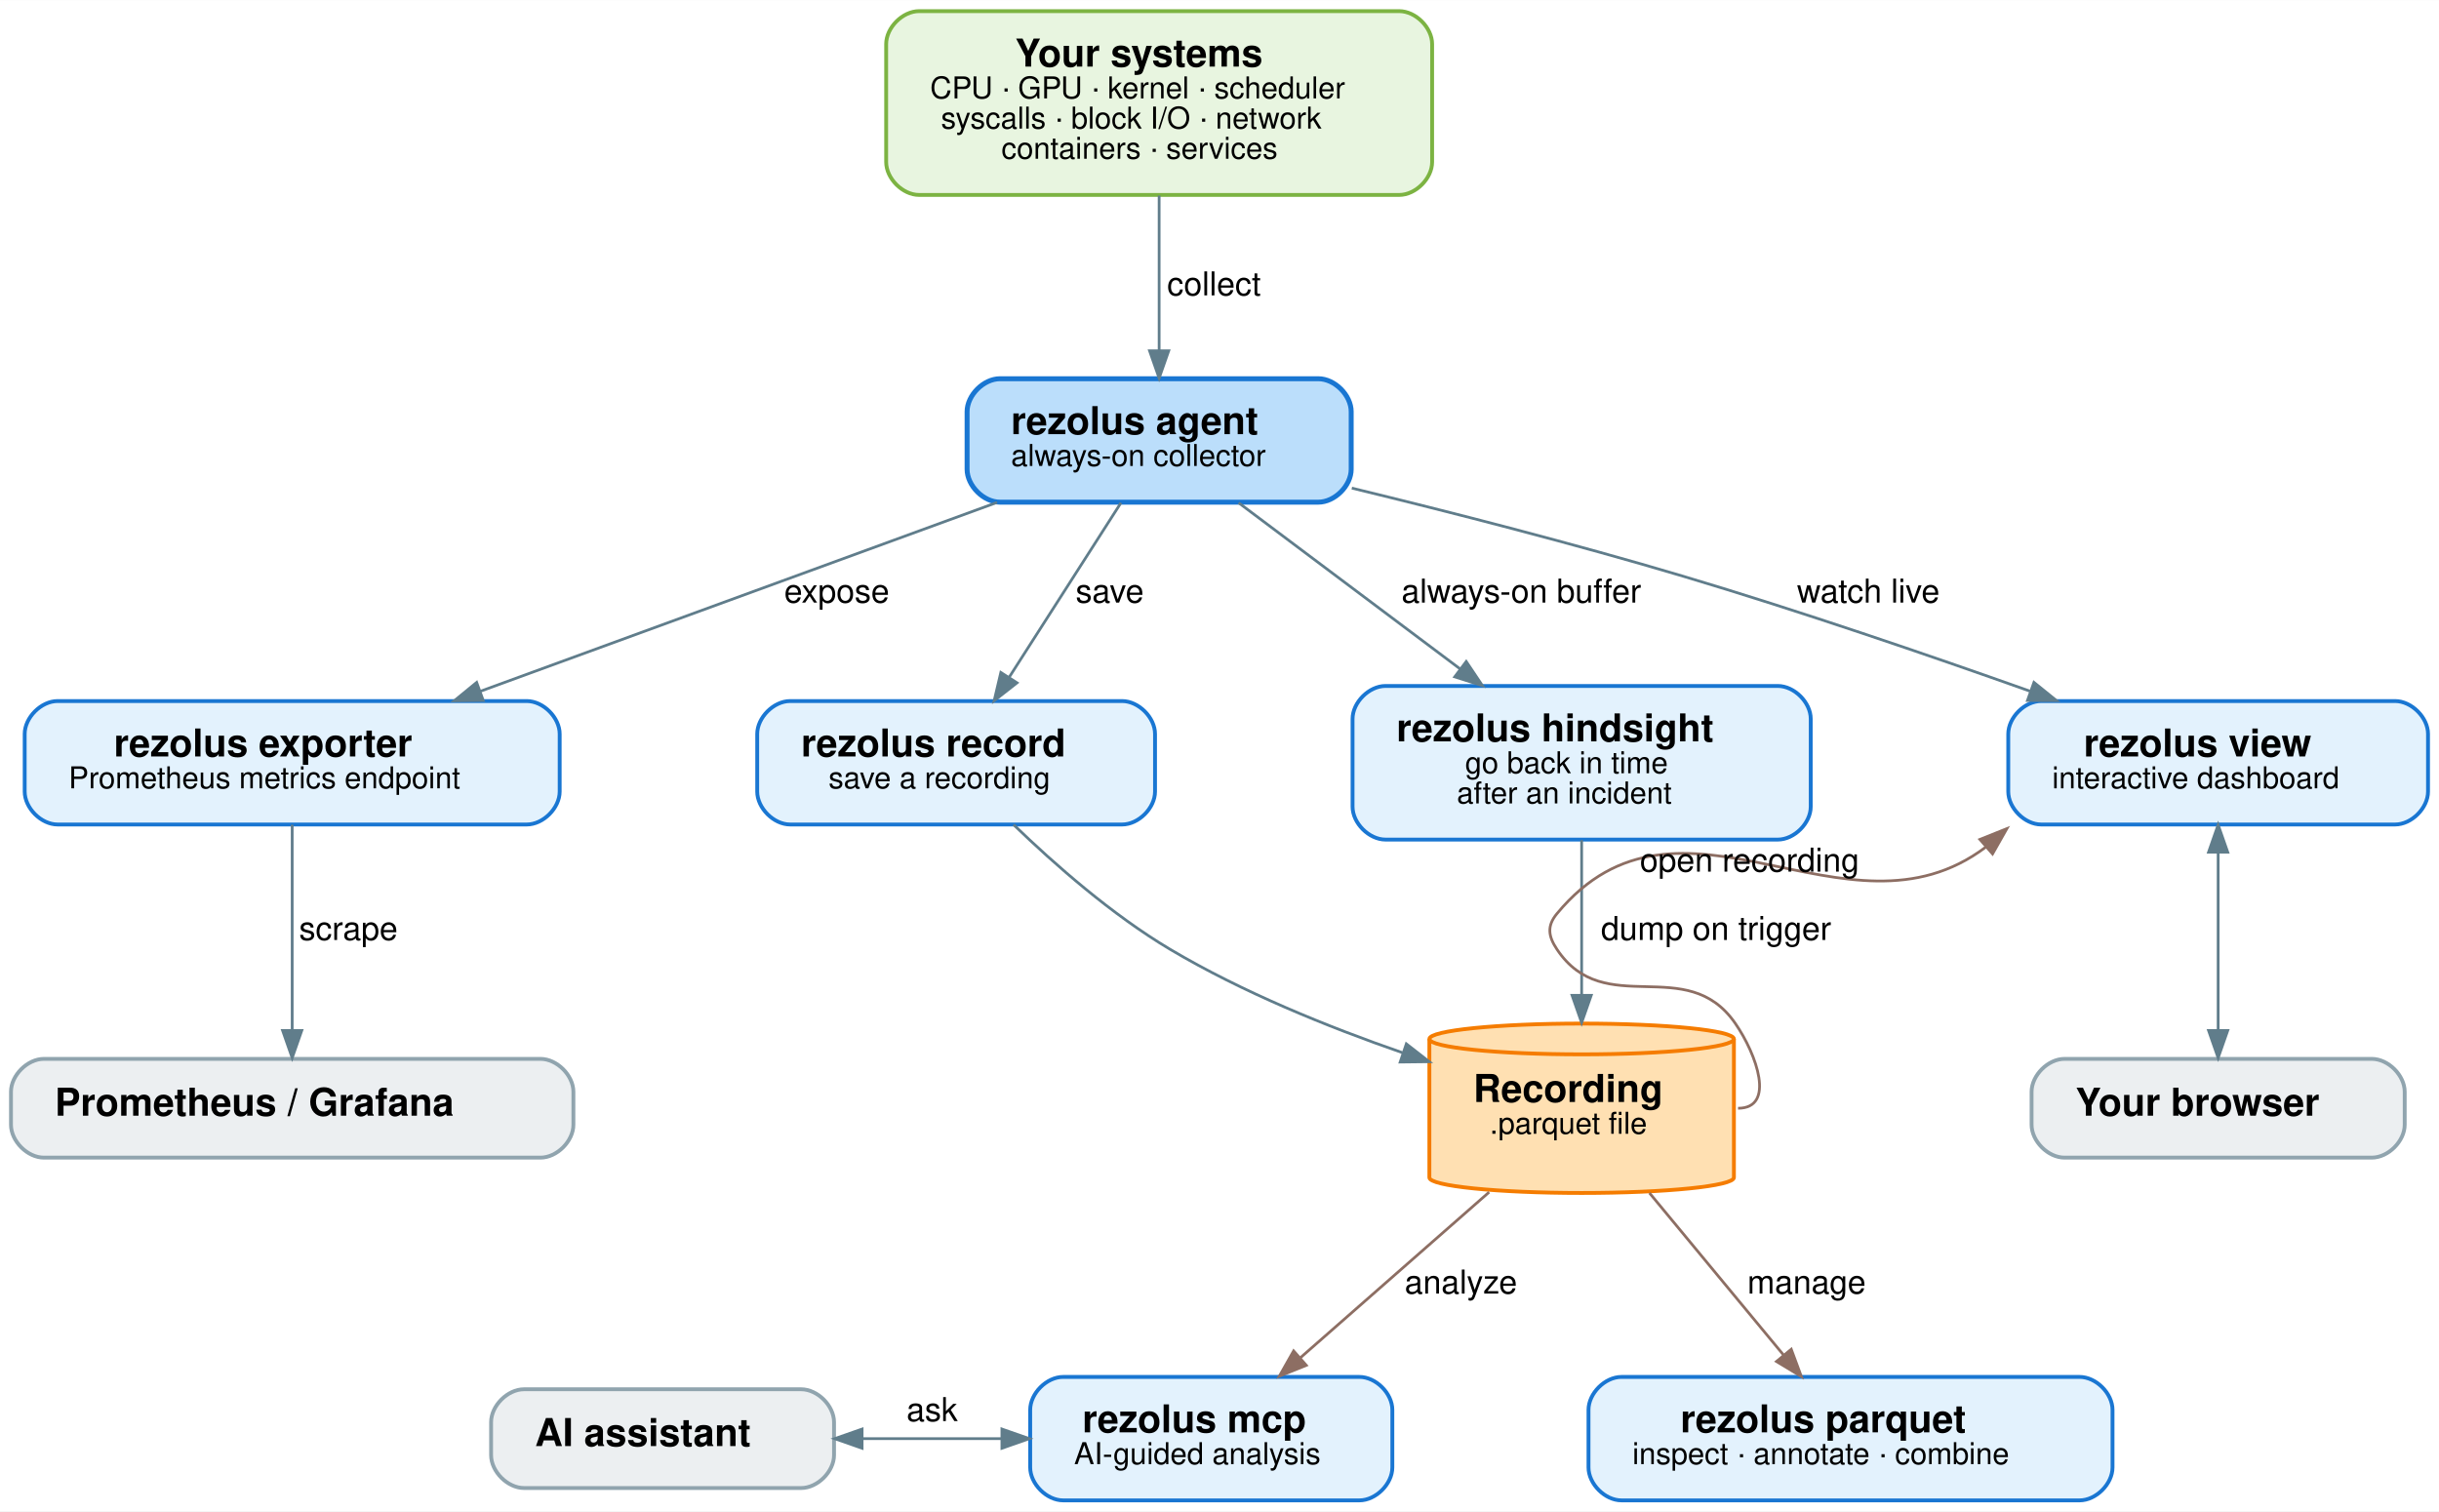
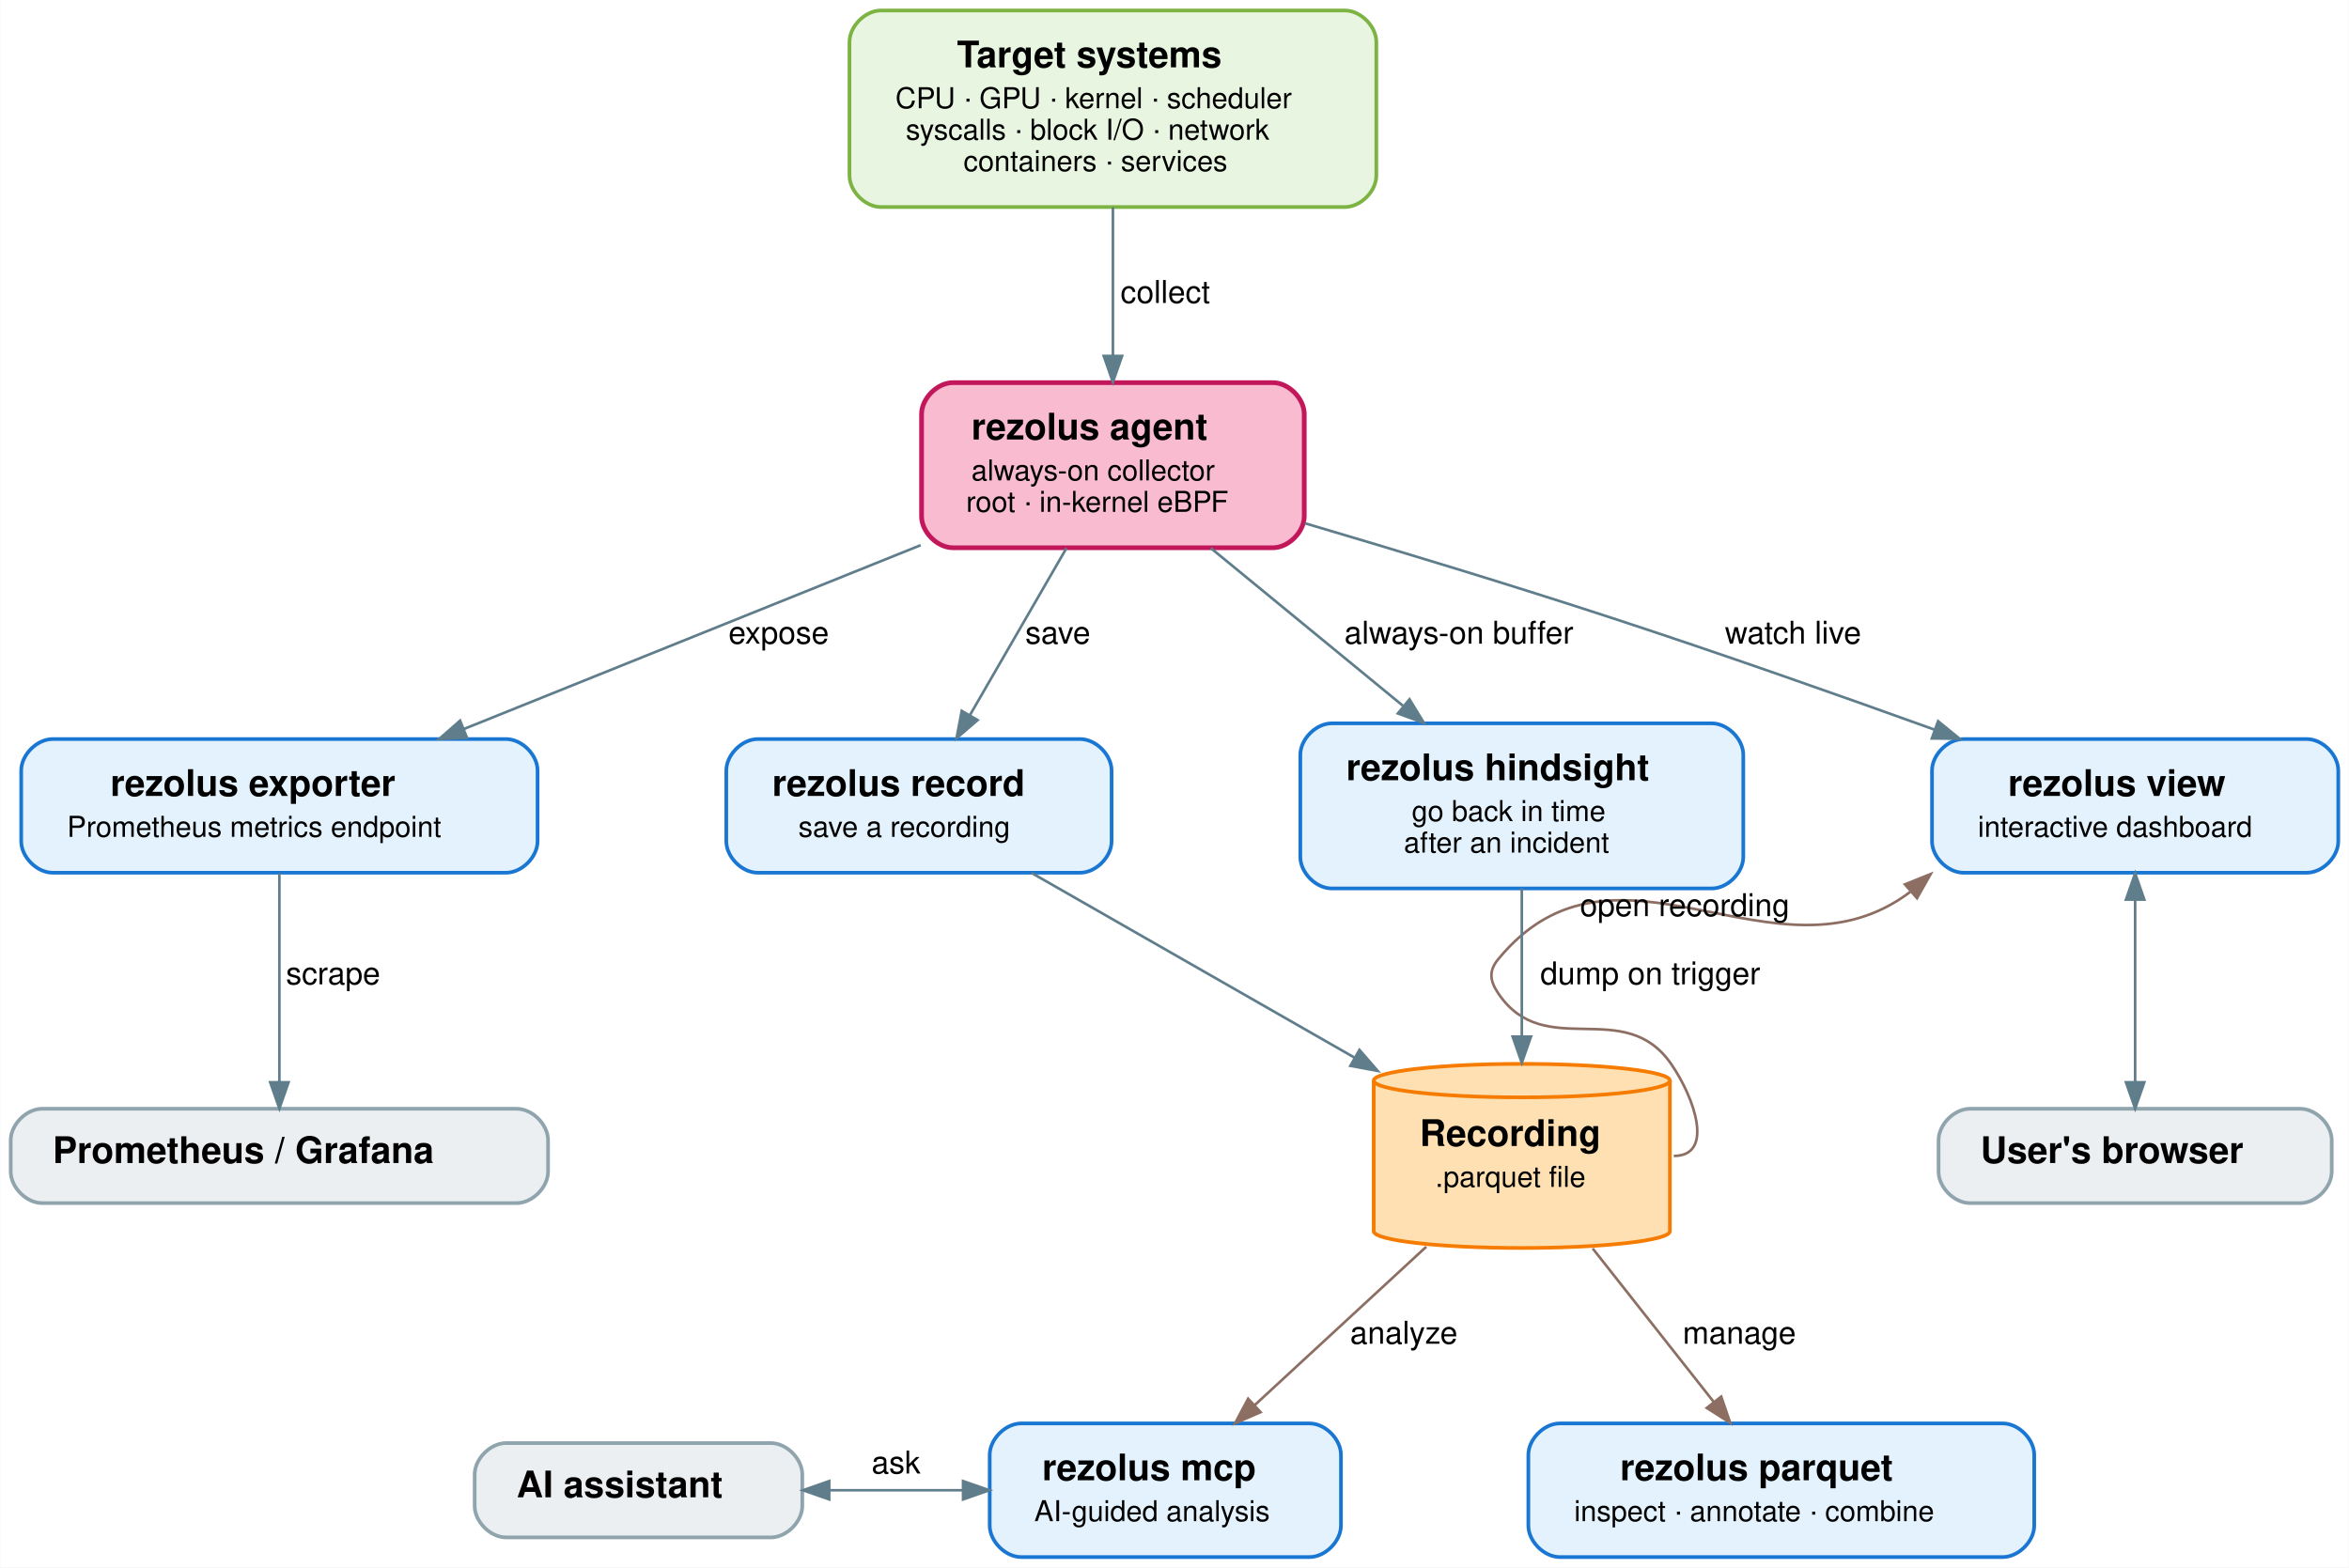
- <svg xmlns="http://www.w3.org/2000/svg" width="889pt" height="551pt" viewBox="0.00 0.00 889.00 550.88">
-   <g id="graph0" class="graph" transform="scale(1 1) rotate(0) translate(4 546.88)">
-     <polygon fill="white" stroke="transparent" points="-4,4 -4,-546.88 885,-546.88 885,4 -4,4" />
+ <svg xmlns="http://www.w3.org/2000/svg" width="896pt" height="598pt" viewBox="0.00 0.00 896.00 598.12">
+   <g id="graph0" class="graph" transform="scale(1 1) rotate(0) translate(4 594.12)">
+     <polygon fill="white" stroke="transparent" points="-4,4 -4,-594.12 892,-594.12 892,4 -4,4" />
    <g id="node1" class="node">
-       <path fill="#e8f5e0" stroke="#7cb342" stroke-width="1.4" d="M506,-542.88C506,-542.88 331,-542.88 331,-542.88 325,-542.88 319,-536.88 319,-530.88 319,-530.88 319,-487.88 319,-487.88 319,-481.88 325,-475.88 331,-475.88 331,-475.88 506,-475.88 506,-475.88 512,-475.88 518,-481.88 518,-487.88 518,-487.88 518,-530.88 518,-530.88 518,-536.88 512,-542.88 506,-542.88" />
-       <text text-anchor="start" x="366" y="-522.67" font-family="Helvetica,sans-Serif" font-weight="bold" font-size="14.00">Your systems</text>
-       <text text-anchor="start" x="335" y="-511.07" font-family="Helvetica,sans-Serif" font-size="11.00">CPU · GPU · kernel · scheduler</text>
-       <text text-anchor="start" x="339" y="-500.07" font-family="Helvetica,sans-Serif" font-size="11.00">syscalls · block I/O · network</text>
-       <text text-anchor="start" x="361" y="-489.07" font-family="Helvetica,sans-Serif" font-size="11.00">containers · services</text>
+       <path fill="#e8f5e0" stroke="#7cb342" stroke-width="1.4" d="M509,-590.12C509,-590.12 332,-590.12 332,-590.12 326,-590.12 320,-584.12 320,-578.12 320,-578.12 320,-527.12 320,-527.12 320,-521.12 326,-515.12 332,-515.12 332,-515.12 509,-515.12 509,-515.12 515,-515.12 521,-521.12 521,-527.12 521,-527.12 521,-578.12 521,-578.12 521,-584.12 515,-590.12 509,-590.12" />
+       <text text-anchor="start" x="361" y="-568.42" font-family="Helvetica,sans-Serif" font-weight="bold" font-size="14.00">Target systems</text>
+       <text text-anchor="start" x="337.5" y="-552.83" font-family="Helvetica,sans-Serif" font-size="11.00">CPU · GPU · kernel · scheduler</text>
+       <text text-anchor="start" x="341.5" y="-540.83" font-family="Helvetica,sans-Serif" font-size="11.00">syscalls · block I/O · network</text>
+       <text text-anchor="start" x="363.5" y="-528.83" font-family="Helvetica,sans-Serif" font-size="11.00">containers · services</text>
    </g>
    <g id="node2" class="node">
-       <path fill="#bbdefb" stroke="#1976d2" stroke-width="1.8" d="M476.5,-408.88C476.5,-408.88 360.5,-408.88 360.5,-408.88 354.5,-408.88 348.5,-402.88 348.5,-396.88 348.5,-396.88 348.5,-375.88 348.5,-375.88 348.5,-369.88 354.5,-363.88 360.5,-363.88 360.5,-363.88 476.5,-363.88 476.5,-363.88 482.5,-363.88 488.5,-369.88 488.5,-375.88 488.5,-375.88 488.5,-396.88 488.5,-396.88 488.5,-402.88 482.5,-408.88 476.5,-408.88" />
-       <text text-anchor="start" x="364.5" y="-388.68" font-family="Helvetica,sans-Serif" font-weight="bold" font-size="14.00">rezolus agent</text>
-       <text text-anchor="start" x="364.5" y="-377.07" font-family="Helvetica,sans-Serif" font-size="11.00">always-on collector</text>
+       <path fill="#f8bbd0" stroke="#c2185b" stroke-width="1.8" d="M481.5,-448.12C481.5,-448.12 359.5,-448.12 359.5,-448.12 353.5,-448.12 347.5,-442.12 347.5,-436.12 347.5,-436.12 347.5,-397.12 347.5,-397.12 347.5,-391.12 353.5,-385.12 359.5,-385.12 359.5,-385.12 481.5,-385.12 481.5,-385.12 487.5,-385.12 493.5,-391.12 493.5,-397.12 493.5,-397.12 493.5,-436.12 493.5,-436.12 493.5,-442.12 487.5,-448.12 481.5,-448.12" />
+       <text text-anchor="start" x="366.5" y="-426.43" font-family="Helvetica,sans-Serif" font-weight="bold" font-size="14.00">rezolus agent</text>
+       <text text-anchor="start" x="366.5" y="-410.82" font-family="Helvetica,sans-Serif" font-size="11.00">always-on collector</text>
+       <text text-anchor="start" x="364.5" y="-398.82" font-family="Helvetica,sans-Serif" font-size="11.00">root · in-kernel eBPF</text>
    </g>
    <g id="edge8" class="edge">
-       <path fill="none" stroke="#607d8b" d="M418.5,-475.63C418.5,-458.13 418.5,-436.67 418.5,-419.29" />
-       <polygon fill="#607d8b" stroke="#607d8b" points="422,-419.07 418.5,-409.07 415,-419.07 422,-419.07" />
-       <text text-anchor="middle" x="438.5" y="-439.27" font-family="Helvetica,sans-Serif" font-size="12.00">collect</text>
+       <path fill="none" stroke="#607d8b" d="M420.5,-515.01C420.5,-497.52 420.5,-476.52 420.5,-458.51" />
+       <polygon fill="#607d8b" stroke="#607d8b" points="424,-458.3 420.5,-448.3 417,-458.3 424,-458.3" />
+       <text text-anchor="middle" x="440.5" y="-478.52" font-family="Helvetica,sans-Serif" font-size="12.00">collect</text>
    </g>
    <g id="node3" class="node">
-       <path fill="#e3f2fd" stroke="#1976d2" stroke-width="1.4" d="M188,-291.38C188,-291.38 17,-291.38 17,-291.38 11,-291.38 5,-285.38 5,-279.38 5,-279.38 5,-258.38 5,-258.38 5,-252.38 11,-246.38 17,-246.38 17,-246.38 188,-246.38 188,-246.38 194,-246.38 200,-252.38 200,-258.38 200,-258.38 200,-279.38 200,-279.38 200,-285.38 194,-291.38 188,-291.38" />
-       <text text-anchor="start" x="37.5" y="-271.18" font-family="Helvetica,sans-Serif" font-weight="bold" font-size="14.00">rezolus exporter</text>
-       <text text-anchor="start" x="21" y="-259.57" font-family="Helvetica,sans-Serif" font-size="11.00">Prometheus metrics endpoint</text>
+       <path fill="#e3f2fd" stroke="#1976d2" stroke-width="1.4" d="M189,-312.12C189,-312.12 16,-312.12 16,-312.12 10,-312.12 4,-306.12 4,-300.12 4,-300.12 4,-273.12 4,-273.12 4,-267.12 10,-261.12 16,-261.12 16,-261.12 189,-261.12 189,-261.12 195,-261.12 201,-267.12 201,-273.12 201,-273.12 201,-300.12 201,-300.12 201,-306.12 195,-312.12 189,-312.12" />
+       <text text-anchor="start" x="38" y="-290.43" font-family="Helvetica,sans-Serif" font-weight="bold" font-size="14.00">rezolus exporter</text>
+       <text text-anchor="start" x="21.5" y="-274.82" font-family="Helvetica,sans-Serif" font-size="11.00">Prometheus metrics endpoint</text>
    </g>
    <g id="edge9" class="edge">
-       <path fill="none" stroke="#607d8b" d="M359.43,-363.79C305.99,-344.25 227.27,-315.48 171.06,-294.94" />
-       <polygon fill="#607d8b" stroke="#607d8b" points="172.14,-291.6 161.54,-291.46 169.74,-298.18 172.14,-291.6" />
-       <text text-anchor="middle" x="301" y="-327.27" font-family="Helvetica,sans-Serif" font-size="12.00">expose</text>
+       <path fill="none" stroke="#607d8b" d="M347.15,-386.1C294.74,-365 224.64,-336.79 172.91,-315.97" />
+       <polygon fill="#607d8b" stroke="#607d8b" points="174.06,-312.65 163.47,-312.17 171.44,-319.15 174.06,-312.65" />
+       <text text-anchor="middle" x="293" y="-348.52" font-family="Helvetica,sans-Serif" font-size="12.00">expose</text>
    </g>
    <g id="node4" class="node">
-       <path fill="#e3f2fd" stroke="#1976d2" stroke-width="1.4" d="M869,-291.38C869,-291.38 740,-291.38 740,-291.38 734,-291.38 728,-285.38 728,-279.38 728,-279.38 728,-258.38 728,-258.38 728,-252.38 734,-246.38 740,-246.38 740,-246.38 869,-246.38 869,-246.38 875,-246.38 881,-252.38 881,-258.38 881,-258.38 881,-279.38 881,-279.38 881,-285.38 875,-291.38 869,-291.38" />
-       <text text-anchor="start" x="755.5" y="-271.18" font-family="Helvetica,sans-Serif" font-weight="bold" font-size="14.00">rezolus view</text>
-       <text text-anchor="start" x="744" y="-259.57" font-family="Helvetica,sans-Serif" font-size="11.00">interactive dashboard</text>
+       <path fill="#e3f2fd" stroke="#1976d2" stroke-width="1.4" d="M876,-312.12C876,-312.12 745,-312.12 745,-312.12 739,-312.12 733,-306.12 733,-300.12 733,-300.12 733,-273.12 733,-273.12 733,-267.12 739,-261.12 745,-261.12 745,-261.12 876,-261.12 876,-261.12 882,-261.12 888,-267.12 888,-273.12 888,-273.12 888,-300.12 888,-300.12 888,-306.12 882,-312.12 876,-312.12" />
+       <text text-anchor="start" x="762" y="-290.43" font-family="Helvetica,sans-Serif" font-weight="bold" font-size="14.00">rezolus view</text>
+       <text text-anchor="start" x="750.5" y="-274.82" font-family="Helvetica,sans-Serif" font-size="11.00">interactive dashboard</text>
    </g>
    <g id="edge10" class="edge">
-       <path fill="none" stroke="#607d8b" d="M488.73,-369.01C524.99,-360.19 569.83,-348.7 609.5,-336.88 651.85,-324.24 698.71,-308.21 735.88,-295" />
-       <polygon fill="#607d8b" stroke="#607d8b" points="737.36,-298.19 745.6,-291.53 735,-291.59 737.36,-298.19" />
-       <text text-anchor="middle" x="677" y="-327.27" font-family="Helvetica,sans-Serif" font-size="12.00">watch live</text>
+       <path fill="none" stroke="#607d8b" d="M493.77,-394.46C529.42,-383.94 572.83,-370.79 611.5,-358.12 652.11,-344.83 697,-329.02 733.85,-315.75" />
+       <polygon fill="#607d8b" stroke="#607d8b" points="735.32,-318.94 743.53,-312.25 732.94,-312.36 735.32,-318.94" />
+       <text text-anchor="middle" x="680" y="-348.52" font-family="Helvetica,sans-Serif" font-size="12.00">watch live</text>
    </g>
    <g id="node5" class="node">
-       <path fill="#e3f2fd" stroke="#1976d2" stroke-width="1.4" d="M405,-291.38C405,-291.38 284,-291.38 284,-291.38 278,-291.38 272,-285.38 272,-279.38 272,-279.38 272,-258.38 272,-258.38 272,-252.38 278,-246.38 284,-246.38 284,-246.38 405,-246.38 405,-246.38 411,-246.38 417,-252.38 417,-258.38 417,-258.38 417,-279.38 417,-279.38 417,-285.38 411,-291.38 405,-291.38" />
-       <text text-anchor="start" x="288" y="-271.18" font-family="Helvetica,sans-Serif" font-weight="bold" font-size="14.00">rezolus record</text>
-       <text text-anchor="start" x="298" y="-259.57" font-family="Helvetica,sans-Serif" font-size="11.00">save a recording</text>
+       <path fill="#e3f2fd" stroke="#1976d2" stroke-width="1.4" d="M408,-312.12C408,-312.12 285,-312.12 285,-312.12 279,-312.12 273,-306.12 273,-300.12 273,-300.12 273,-273.12 273,-273.12 273,-267.12 279,-261.12 285,-261.12 285,-261.12 408,-261.12 408,-261.12 414,-261.12 420,-267.12 420,-273.12 420,-273.12 420,-300.12 420,-300.12 420,-306.12 414,-312.12 408,-312.12" />
+       <text text-anchor="start" x="290.5" y="-290.43" font-family="Helvetica,sans-Serif" font-weight="bold" font-size="14.00">rezolus record</text>
+       <text text-anchor="start" x="300.5" y="-274.82" font-family="Helvetica,sans-Serif" font-size="11.00">save a recording</text>
    </g>
    <g id="edge11" class="edge">
-       <path fill="none" stroke="#607d8b" d="M404.58,-363.65C393.06,-345.66 376.56,-319.91 363.76,-299.94" />
-       <polygon fill="#607d8b" stroke="#607d8b" points="366.7,-298.03 358.36,-291.5 360.8,-301.81 366.7,-298.03" />
-       <text text-anchor="middle" x="400.5" y="-327.27" font-family="Helvetica,sans-Serif" font-size="12.00">save</text>
+       <path fill="none" stroke="#607d8b" d="M402.78,-384.97C391.65,-365.72 377.3,-340.91 365.88,-321.14" />
+       <polygon fill="#607d8b" stroke="#607d8b" points="368.89,-319.36 360.86,-312.46 362.83,-322.87 368.89,-319.36" />
+       <text text-anchor="middle" x="399.5" y="-348.52" font-family="Helvetica,sans-Serif" font-size="12.00">save</text>
    </g>
    <g id="node6" class="node">
-       <path fill="#e3f2fd" stroke="#1976d2" stroke-width="1.4" d="M644,-296.88C644,-296.88 501,-296.88 501,-296.88 495,-296.88 489,-290.88 489,-284.88 489,-284.88 489,-252.88 489,-252.88 489,-246.88 495,-240.88 501,-240.88 501,-240.88 644,-240.88 644,-240.88 650,-240.88 656,-246.88 656,-252.88 656,-252.88 656,-284.88 656,-284.88 656,-290.88 650,-296.88 644,-296.88" />
-       <text text-anchor="start" x="505" y="-276.68" font-family="Helvetica,sans-Serif" font-weight="bold" font-size="14.00">rezolus hindsight</text>
-       <text text-anchor="start" x="530" y="-265.07" font-family="Helvetica,sans-Serif" font-size="11.00">go back in time</text>
-       <text text-anchor="start" x="527" y="-254.07" font-family="Helvetica,sans-Serif" font-size="11.00">after an incident</text>
+       <path fill="#e3f2fd" stroke="#1976d2" stroke-width="1.4" d="M649,-318.12C649,-318.12 504,-318.12 504,-318.12 498,-318.12 492,-312.12 492,-306.12 492,-306.12 492,-267.12 492,-267.12 492,-261.12 498,-255.12 504,-255.12 504,-255.12 649,-255.12 649,-255.12 655,-255.12 661,-261.12 661,-267.12 661,-267.12 661,-306.12 661,-306.12 661,-312.12 655,-318.12 649,-318.12" />
+       <text text-anchor="start" x="509.5" y="-296.43" font-family="Helvetica,sans-Serif" font-weight="bold" font-size="14.00">rezolus hindsight</text>
+       <text text-anchor="start" x="534.5" y="-280.82" font-family="Helvetica,sans-Serif" font-size="11.00">go back in time</text>
+       <text text-anchor="start" x="531.5" y="-268.82" font-family="Helvetica,sans-Serif" font-size="11.00">after an incident</text>
    </g>
    <g id="edge12" class="edge">
-       <path fill="none" stroke="#607d8b" d="M447.47,-363.65C470.19,-346.61 502.2,-322.6 528.14,-303.14" />
-       <polygon fill="#607d8b" stroke="#607d8b" points="530.43,-305.8 536.33,-297 526.23,-300.2 530.43,-305.8" />
-       <text text-anchor="middle" x="550.5" y="-327.27" font-family="Helvetica,sans-Serif" font-size="12.00">always-on buffer</text>
+       <path fill="none" stroke="#607d8b" d="M457.87,-384.97C479.88,-366.9 507.88,-343.93 531.15,-324.83" />
+       <polygon fill="#607d8b" stroke="#607d8b" points="533.66,-327.3 539.17,-318.26 529.22,-321.89 533.66,-327.3" />
+       <text text-anchor="middle" x="552.5" y="-348.52" font-family="Helvetica,sans-Serif" font-size="12.00">always-on buffer</text>
    </g>
    <g id="node10" class="node">
-       <path fill="#eceff1" stroke="#90a4ae" stroke-width="1.4" d="M193,-160.94C193,-160.94 12,-160.94 12,-160.94 6,-160.94 0,-154.94 0,-148.94 0,-148.94 0,-136.94 0,-136.94 0,-130.94 6,-124.94 12,-124.94 12,-124.94 193,-124.94 193,-124.94 199,-124.94 205,-130.94 205,-136.94 205,-136.94 205,-148.94 205,-148.94 205,-154.94 199,-160.94 193,-160.94" />
-       <text text-anchor="start" x="16" y="-140.24" font-family="Helvetica,sans-Serif" font-weight="bold" font-size="14.00">Prometheus / Grafana</text>
+       <path fill="#eceff1" stroke="#90a4ae" stroke-width="1.4" d="M193,-171.06C193,-171.06 12,-171.06 12,-171.06 6,-171.06 0,-165.06 0,-159.06 0,-159.06 0,-147.06 0,-147.06 0,-141.06 6,-135.06 12,-135.06 12,-135.06 193,-135.06 193,-135.06 199,-135.06 205,-141.06 205,-147.06 205,-147.06 205,-159.06 205,-159.06 205,-165.06 199,-171.06 193,-171.06" />
+       <text text-anchor="start" x="16" y="-150.36" font-family="Helvetica,sans-Serif" font-weight="bold" font-size="14.00">Prometheus / Grafana</text>
    </g>
    <g id="edge13" class="edge">
-       <path fill="none" stroke="#607d8b" d="M102.5,-246.29C102.5,-225.55 102.5,-194.12 102.5,-171.56" />
-       <polygon fill="#607d8b" stroke="#607d8b" points="106,-171.28 102.5,-161.28 99,-171.28 106,-171.28" />
-       <text text-anchor="middle" x="123" y="-204.28" font-family="Helvetica,sans-Serif" font-size="12.00">scrape</text>
+       <path fill="none" stroke="#607d8b" d="M102.5,-260.88C102.5,-238.26 102.5,-204.86 102.5,-181.45" />
+       <polygon fill="#607d8b" stroke="#607d8b" points="106,-181.16 102.5,-171.16 99,-181.16 106,-181.16" />
+       <text text-anchor="middle" x="123" y="-218.53" font-family="Helvetica,sans-Serif" font-size="12.00">scrape</text>
+     </g>
+     <g id="node9" class="node">
+       <path fill="#ffe0b2" stroke="#f57c00" stroke-width="1.4" d="M633,-181.8C633,-185.33 607.68,-188.19 576.5,-188.19 545.32,-188.19 520,-185.33 520,-181.8 520,-181.8 520,-124.32 520,-124.32 520,-120.8 545.32,-117.94 576.5,-117.94 607.68,-117.94 633,-120.8 633,-124.32 633,-124.32 633,-181.8 633,-181.8" />
+       <path fill="none" stroke="#f57c00" stroke-width="1.4" d="M633,-181.8C633,-178.28 607.68,-175.41 576.5,-175.41 545.32,-175.41 520,-178.28 520,-181.8" />
+       <text text-anchor="start" x="537.5" y="-156.86" font-family="Helvetica,sans-Serif" font-weight="bold" font-size="14.00">Recording</text>
+       <text text-anchor="start" x="543.5" y="-141.26" font-family="Helvetica,sans-Serif" font-size="11.00">.parquet file</text>
+     </g>
+     <g id="edge16" class="edge">
+       <path fill="none" stroke="#8d6e63" d="M724.68,-253.79C673.37,-215.08 612.65,-283.04 567.5,-228.12 563.83,-223.66 564.28,-219.92 567.5,-215.12 585.17,-188.81 615.46,-214.18 633.5,-188.12 642.37,-175.31 650.09,-153.06 634.5,-153.06" />
+       <polygon fill="#8d6e63" stroke="#8d6e63" points="722.67,-256.68 732.5,-260.62 727.27,-251.41 722.67,-256.68" />
+       <text text-anchor="middle" x="638.69" y="-244.57" font-family="Helvetica,sans-Serif" font-size="12.00">open recording</text>
    </g>
    <g id="node11" class="node">
-       <path fill="#eceff1" stroke="#90a4ae" stroke-width="1.4" d="M860.5,-160.94C860.5,-160.94 748.5,-160.94 748.5,-160.94 742.5,-160.94 736.5,-154.94 736.5,-148.94 736.5,-148.94 736.5,-136.94 736.5,-136.94 736.5,-130.94 742.5,-124.94 748.5,-124.94 748.5,-124.94 860.5,-124.94 860.5,-124.94 866.5,-124.94 872.5,-130.94 872.5,-136.94 872.5,-136.94 872.5,-148.94 872.5,-148.94 872.5,-154.94 866.5,-160.94 860.5,-160.94" />
-       <text text-anchor="start" x="752.5" y="-140.24" font-family="Helvetica,sans-Serif" font-weight="bold" font-size="14.00">Your browser</text>
+       <path fill="#eceff1" stroke="#90a4ae" stroke-width="1.4" d="M873.5,-171.06C873.5,-171.06 747.5,-171.06 747.5,-171.06 741.5,-171.06 735.5,-165.06 735.5,-159.06 735.5,-159.06 735.5,-147.06 735.5,-147.06 735.5,-141.06 741.5,-135.06 747.5,-135.06 747.5,-135.06 873.5,-135.06 873.5,-135.06 879.5,-135.06 885.5,-141.06 885.5,-147.06 885.5,-147.06 885.5,-159.06 885.5,-159.06 885.5,-165.06 879.5,-171.06 873.5,-171.06" />
+       <text text-anchor="start" x="751.5" y="-150.36" font-family="Helvetica,sans-Serif" font-weight="bold" font-size="14.00">User's browser</text>
    </g>
    <g id="edge19" class="edge">
-       <path fill="none" stroke="#607d8b" d="M804.5,-235.98C804.5,-216 804.5,-190.51 804.5,-171.42" />
-       <polygon fill="#607d8b" stroke="#607d8b" points="801,-236.29 804.5,-246.29 808,-236.29 801,-236.29" />
-       <polygon fill="#607d8b" stroke="#607d8b" points="808,-171.28 804.5,-161.28 801,-171.28 808,-171.28" />
-     </g>
-     <g id="node9" class="node">
-       <path fill="#ffe0b2" stroke="#f57c00" stroke-width="1.4" d="M628,-168.2C628,-171.3 603.12,-173.81 572.5,-173.81 541.88,-173.81 517,-171.3 517,-168.2 517,-168.2 517,-117.68 517,-117.68 517,-114.58 541.88,-112.06 572.5,-112.06 603.12,-112.06 628,-114.58 628,-117.68 628,-117.68 628,-168.2 628,-168.2" />
-       <path fill="none" stroke="#f57c00" stroke-width="1.4" d="M628,-168.2C628,-165.1 603.12,-162.59 572.5,-162.59 541.88,-162.59 517,-165.1 517,-168.2" />
-       <text text-anchor="start" x="533" y="-145.24" font-family="Helvetica,sans-Serif" font-weight="bold" font-size="14.00">Recording</text>
-       <text text-anchor="start" x="539" y="-133.64" font-family="Helvetica,sans-Serif" font-size="11.00">.parquet file</text>
+       <path fill="none" stroke="#607d8b" d="M810.5,-250.78C810.5,-229.01 810.5,-201.37 810.5,-181.22" />
+       <polygon fill="#607d8b" stroke="#607d8b" points="807,-250.88 810.5,-260.88 814,-250.88 807,-250.88" />
+       <polygon fill="#607d8b" stroke="#607d8b" points="814,-181.16 810.5,-171.16 807,-181.16 814,-181.16" />
    </g>
    <g id="edge14" class="edge">
-       <path fill="none" stroke="#607d8b" d="M365.44,-246.32C380.31,-231.95 401.32,-213.46 422.5,-200.88 448.73,-185.29 479.98,-172.61 507.15,-163.21" />
-       <polygon fill="#607d8b" stroke="#607d8b" points="508.6,-166.42 516.96,-159.9 506.36,-159.78 508.6,-166.42" />
+       <path fill="none" stroke="#607d8b" d="M389.49,-261.03C424.18,-241.19 473.5,-212.98 512.79,-190.51" />
+       <polygon fill="#607d8b" stroke="#607d8b" points="514.57,-193.52 521.52,-185.51 511.1,-187.44 514.57,-193.52" />
    </g>
    <g id="edge15" class="edge">
-       <path fill="none" stroke="#607d8b" d="M572.5,-240.68C572.5,-224.16 572.5,-202.77 572.5,-184.31" />
-       <polygon fill="#607d8b" stroke="#607d8b" points="576,-184.11 572.5,-174.11 569,-184.11 576,-184.11" />
-       <text text-anchor="middle" x="621.5" y="-204.28" font-family="Helvetica,sans-Serif" font-size="12.00">dump on trigger</text>
+       <path fill="none" stroke="#607d8b" d="M576.5,-255.11C576.5,-238.33 576.5,-217.2 576.5,-198.61" />
+       <polygon fill="#607d8b" stroke="#607d8b" points="580,-198.59 576.5,-188.59 573,-198.59 580,-198.59" />
+       <text text-anchor="middle" x="625.5" y="-218.53" font-family="Helvetica,sans-Serif" font-size="12.00">dump on trigger</text>
    </g>
    <g id="node7" class="node">
-       <path fill="#e3f2fd" stroke="#1976d2" stroke-width="1.4" d="M491.5,-45C491.5,-45 383.5,-45 383.5,-45 377.5,-45 371.5,-39 371.5,-33 371.5,-33 371.5,-12 371.5,-12 371.5,-6 377.5,0 383.5,0 383.5,0 491.5,0 491.5,0 497.5,0 503.5,-6 503.5,-12 503.5,-12 503.5,-33 503.5,-33 503.5,-39 497.5,-45 491.5,-45" />
-       <text text-anchor="start" x="390.5" y="-24.8" font-family="Helvetica,sans-Serif" font-weight="bold" font-size="14.00">rezolus mcp</text>
-       <text text-anchor="start" x="387.5" y="-13.2" font-family="Helvetica,sans-Serif" font-size="11.00">AI-guided analysis</text>
+       <path fill="#e3f2fd" stroke="#1976d2" stroke-width="1.4" d="M495.5,-51C495.5,-51 385.5,-51 385.5,-51 379.5,-51 373.5,-45 373.5,-39 373.5,-39 373.5,-12 373.5,-12 373.5,-6 379.5,0 385.5,0 385.5,0 495.5,0 495.5,0 501.5,0 507.5,-6 507.5,-12 507.5,-12 507.5,-39 507.5,-39 507.5,-45 501.5,-51 495.5,-51" />
+       <text text-anchor="start" x="393.5" y="-29.3" font-family="Helvetica,sans-Serif" font-weight="bold" font-size="14.00">rezolus mcp</text>
+       <text text-anchor="start" x="390.5" y="-13.7" font-family="Helvetica,sans-Serif" font-size="11.00">AI-guided analysis</text>
    </g>
    <g id="node8" class="node">
-       <path fill="#e3f2fd" stroke="#1976d2" stroke-width="1.4" d="M754,-45C754,-45 587,-45 587,-45 581,-45 575,-39 575,-33 575,-33 575,-12 575,-12 575,-6 581,0 587,0 587,0 754,0 754,0 760,0 766,-6 766,-12 766,-12 766,-33 766,-33 766,-39 760,-45 754,-45" />
-       <text text-anchor="start" x="608.5" y="-24.8" font-family="Helvetica,sans-Serif" font-weight="bold" font-size="14.00">rezolus parquet</text>
-       <text text-anchor="start" x="591" y="-13.2" font-family="Helvetica,sans-Serif" font-size="11.00">inspect · annotate · combine</text>
+       <path fill="#e3f2fd" stroke="#1976d2" stroke-width="1.4" d="M760,-51C760,-51 591,-51 591,-51 585,-51 579,-45 579,-39 579,-39 579,-12 579,-12 579,-6 585,0 591,0 591,0 760,0 760,0 766,0 772,-6 772,-12 772,-12 772,-39 772,-39 772,-45 766,-51 760,-51" />
+       <text text-anchor="start" x="614" y="-29.3" font-family="Helvetica,sans-Serif" font-weight="bold" font-size="14.00">rezolus parquet</text>
+       <text text-anchor="start" x="596.5" y="-13.7" font-family="Helvetica,sans-Serif" font-size="11.00">inspect · annotate · combine</text>
+     </g>
+     <g id="edge17" class="edge">
+       <path fill="none" stroke="#8d6e63" d="M540.05,-118.41C519.68,-99.61 494.45,-76.31 474.49,-57.88" />
+       <polygon fill="#8d6e63" stroke="#8d6e63" points="476.84,-55.29 467.12,-51.08 472.09,-60.43 476.84,-55.29" />
+       <text text-anchor="middle" x="531.5" y="-81.4" font-family="Helvetica,sans-Serif" font-size="12.00">analyze</text>
+     </g>
+     <g id="edge18" class="edge">
+       <path fill="none" stroke="#8d6e63" d="M603.55,-117.75C617.95,-99.49 635.56,-77.15 649.76,-59.15" />
+       <polygon fill="#8d6e63" stroke="#8d6e63" points="652.57,-61.23 656.01,-51.21 647.07,-56.9 652.57,-61.23" />
+       <text text-anchor="middle" x="659.5" y="-81.4" font-family="Helvetica,sans-Serif" font-size="12.00">manage</text>
    </g>
    <g id="node12" class="node">
-       <path fill="#eceff1" stroke="#90a4ae" stroke-width="1.4" d="M288,-40.5C288,-40.5 187,-40.5 187,-40.5 181,-40.5 175,-34.5 175,-28.5 175,-28.5 175,-16.5 175,-16.5 175,-10.5 181,-4.5 187,-4.5 187,-4.5 288,-4.5 288,-4.5 294,-4.5 300,-10.5 300,-16.5 300,-16.5 300,-28.5 300,-28.5 300,-34.5 294,-40.5 288,-40.5" />
-       <text text-anchor="start" x="191" y="-19.8" font-family="Helvetica,sans-Serif" font-weight="bold" font-size="14.00">AI assistant</text>
+       <path fill="#eceff1" stroke="#90a4ae" stroke-width="1.4" d="M290,-43.5C290,-43.5 189,-43.5 189,-43.5 183,-43.5 177,-37.5 177,-31.5 177,-31.5 177,-19.5 177,-19.5 177,-13.5 183,-7.5 189,-7.5 189,-7.5 290,-7.5 290,-7.5 296,-7.5 302,-13.5 302,-19.5 302,-19.5 302,-31.5 302,-31.5 302,-37.5 296,-43.5 290,-43.5" />
+       <text text-anchor="start" x="193" y="-22.8" font-family="Helvetica,sans-Serif" font-weight="bold" font-size="14.00">AI assistant</text>
    </g>
    <g id="edge20" class="edge">
-       <path fill="none" stroke="#607d8b" d="M360.99,-22.5C344.41,-22.5 326.91,-22.5 310.46,-22.5" />
-       <polygon fill="#607d8b" stroke="#607d8b" points="361.19,-26 371.19,-22.5 361.19,-19 361.19,-26" />
-       <polygon fill="#607d8b" stroke="#607d8b" points="310.23,-19 300.23,-22.5 310.23,-26 310.23,-19" />
-       <text text-anchor="middle" x="335.75" y="-28.9" font-family="Helvetica,sans-Serif" font-size="12.00">ask</text>
-     </g>
-     <g id="edge16" class="edge">
-       <path fill="none" stroke="#8d6e63" d="M629.5,-142.94C643.26,-142.94 636.32,-162.56 628.5,-173.88 610.72,-199.61 580.87,-174.86 563.5,-200.88 560.29,-205.68 559.81,-209.43 563.5,-213.88 608.52,-268.2 668.82,-199.77 719.74,-238.1" />
-       <polygon fill="#8d6e63" stroke="#8d6e63" points="717.66,-240.94 727.5,-244.88 722.27,-235.66 717.66,-240.94" />
-       <text text-anchor="middle" x="633.72" y="-229.2" font-family="Helvetica,sans-Serif" font-size="12.00">open recording</text>
-     </g>
-     <g id="edge17" class="edge">
-       <path fill="none" stroke="#8d6e63" d="M538.78,-112.36C517.73,-93.89 490.77,-70.24 469.96,-51.98" />
-       <polygon fill="#8d6e63" stroke="#8d6e63" points="472.14,-49.23 462.31,-45.27 467.52,-54.49 472.14,-49.23" />
-       <text text-anchor="middle" x="528.5" y="-75.4" font-family="Helvetica,sans-Serif" font-size="12.00">analyze</text>
-     </g>
-     <g id="edge18" class="edge">
-       <path fill="none" stroke="#8d6e63" d="M597.23,-112.05C612.18,-93.99 631.16,-71.05 646.05,-53.04" />
-       <polygon fill="#8d6e63" stroke="#8d6e63" points="648.9,-55.09 652.58,-45.15 643.51,-50.63 648.9,-55.09" />
-       <text text-anchor="middle" x="654.5" y="-75.4" font-family="Helvetica,sans-Serif" font-size="12.00">manage</text>
+       <path fill="none" stroke="#607d8b" d="M312.5,-25.5C328.96,-25.5 346.48,-25.5 363.11,-25.5" />
+       <polygon fill="#607d8b" stroke="#607d8b" points="312.27,-22 302.27,-25.5 312.27,-29 312.27,-22" />
+       <polygon fill="#607d8b" stroke="#607d8b" points="363.33,-29 373.33,-25.5 363.33,-22 363.33,-29" />
+       <text text-anchor="middle" x="337.75" y="-31.9" font-family="Helvetica,sans-Serif" font-size="12.00">ask</text>
    </g>
  </g>
</svg>
